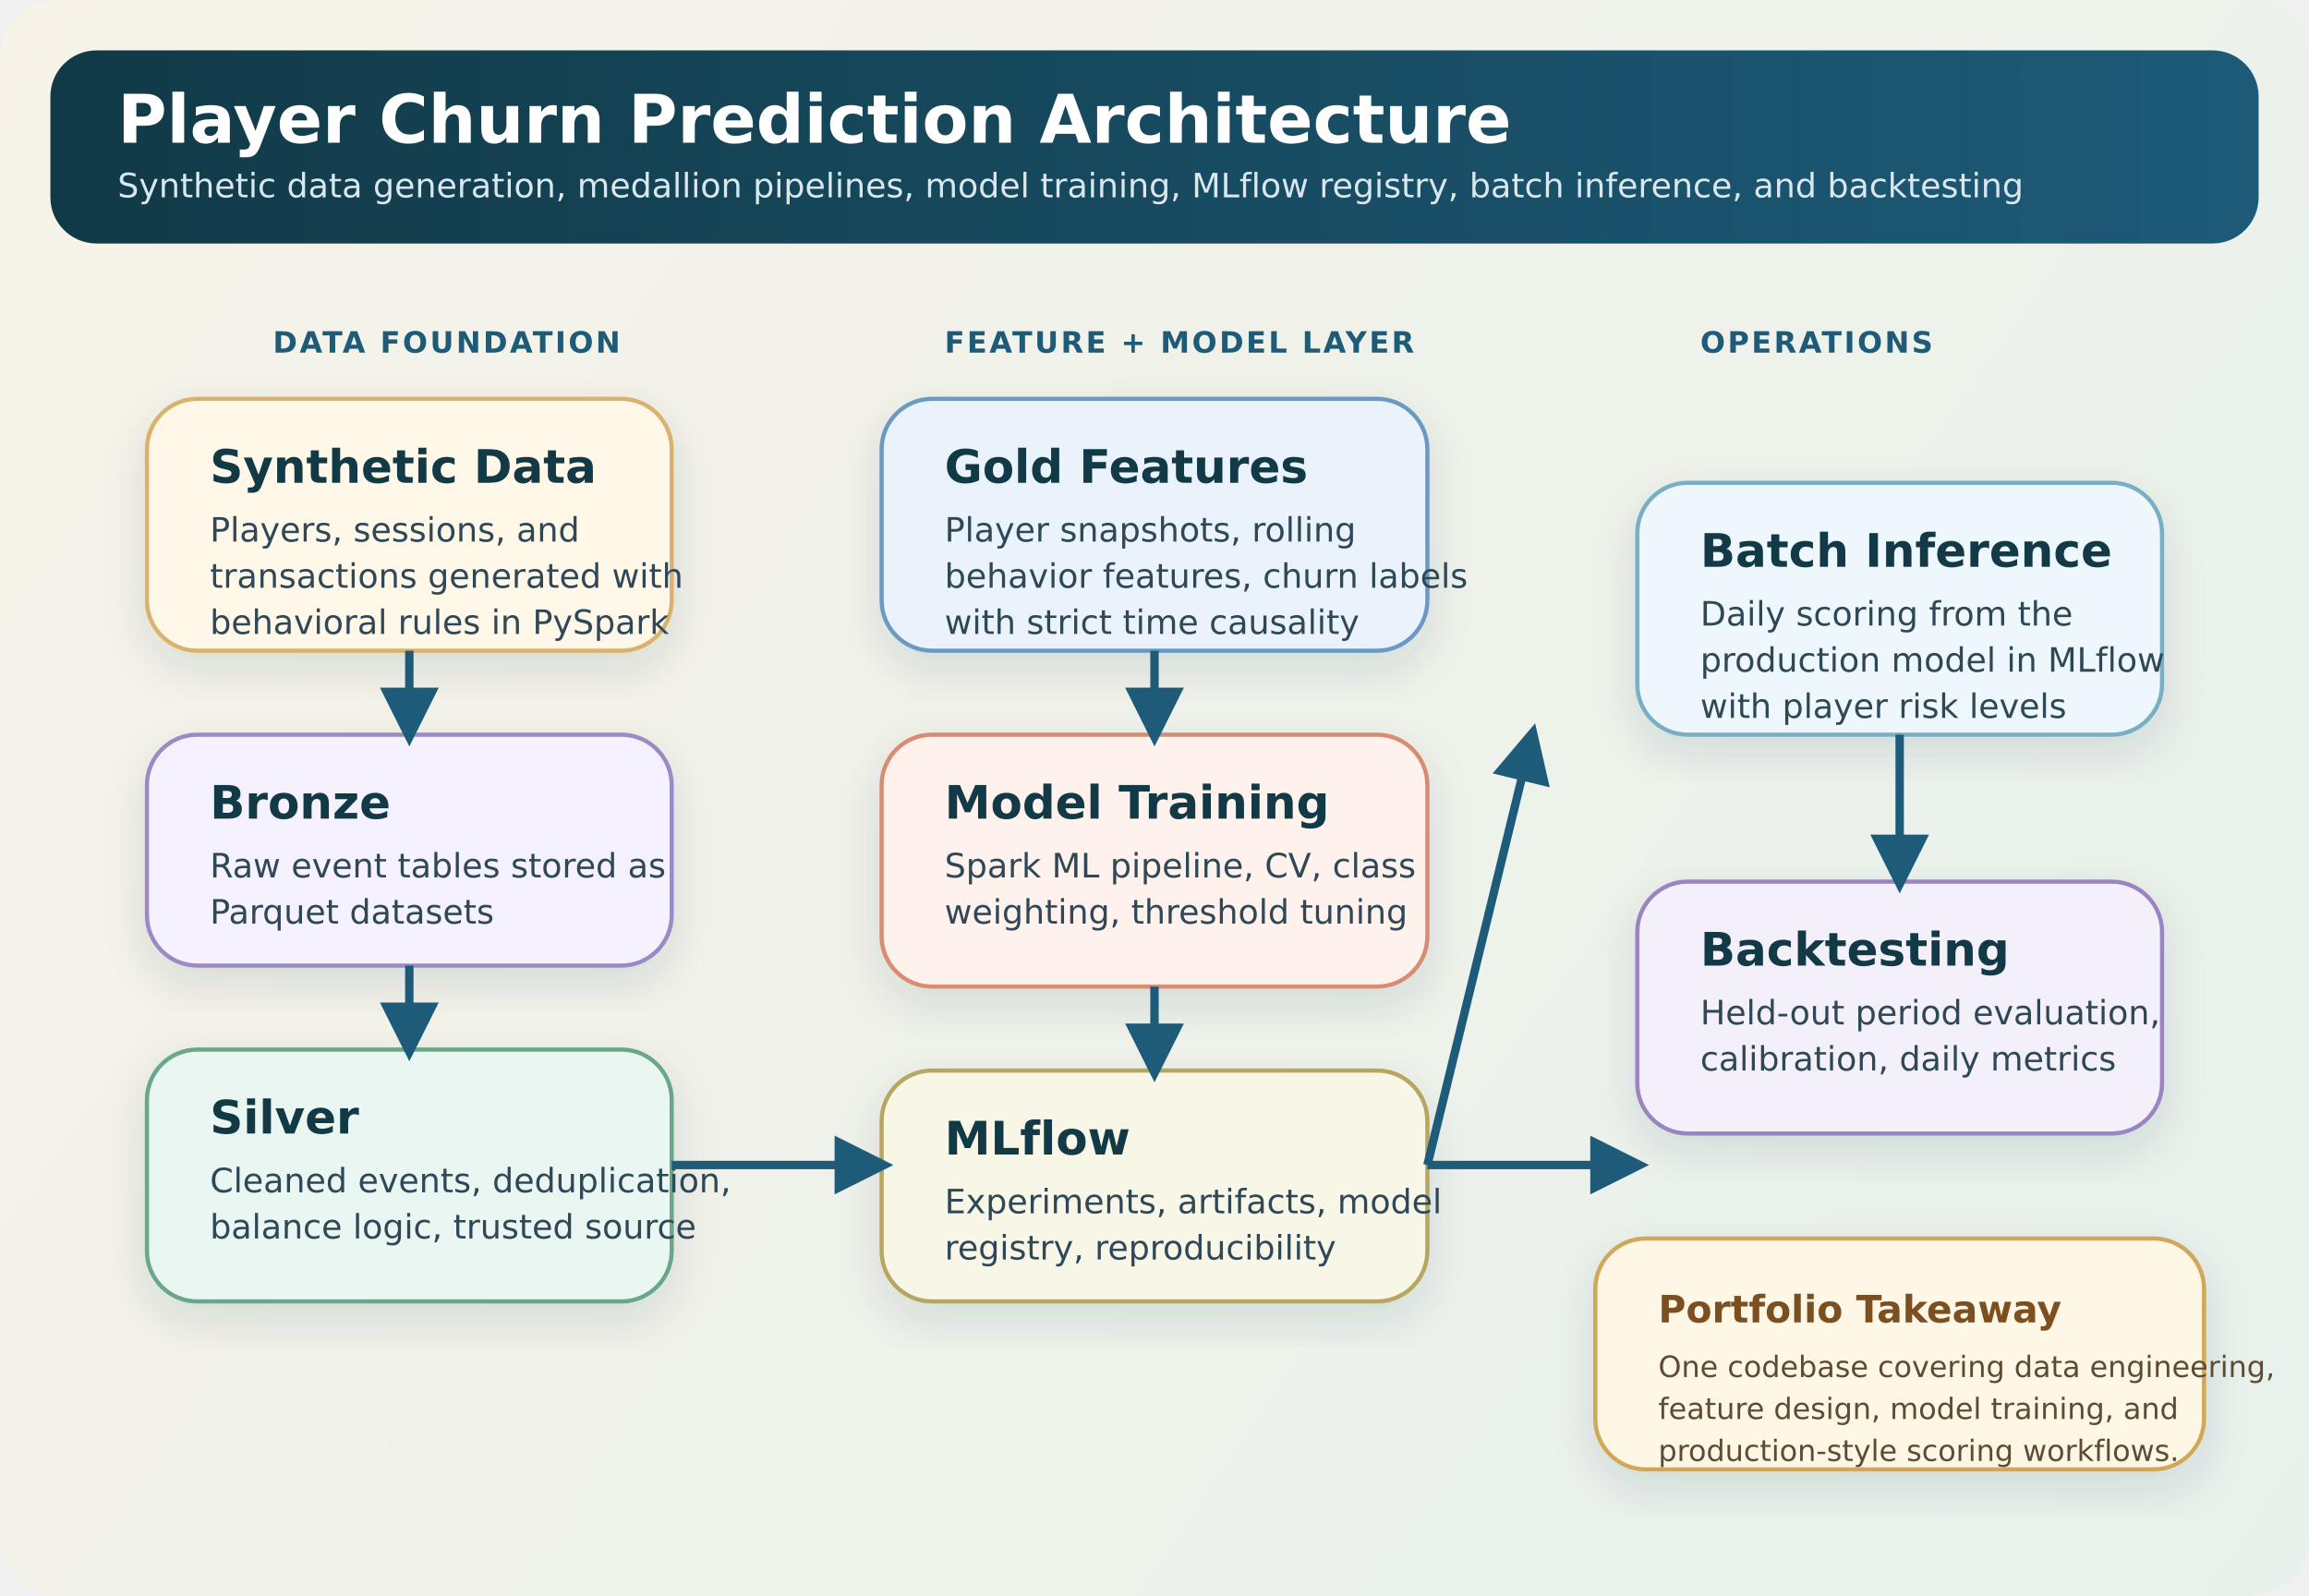
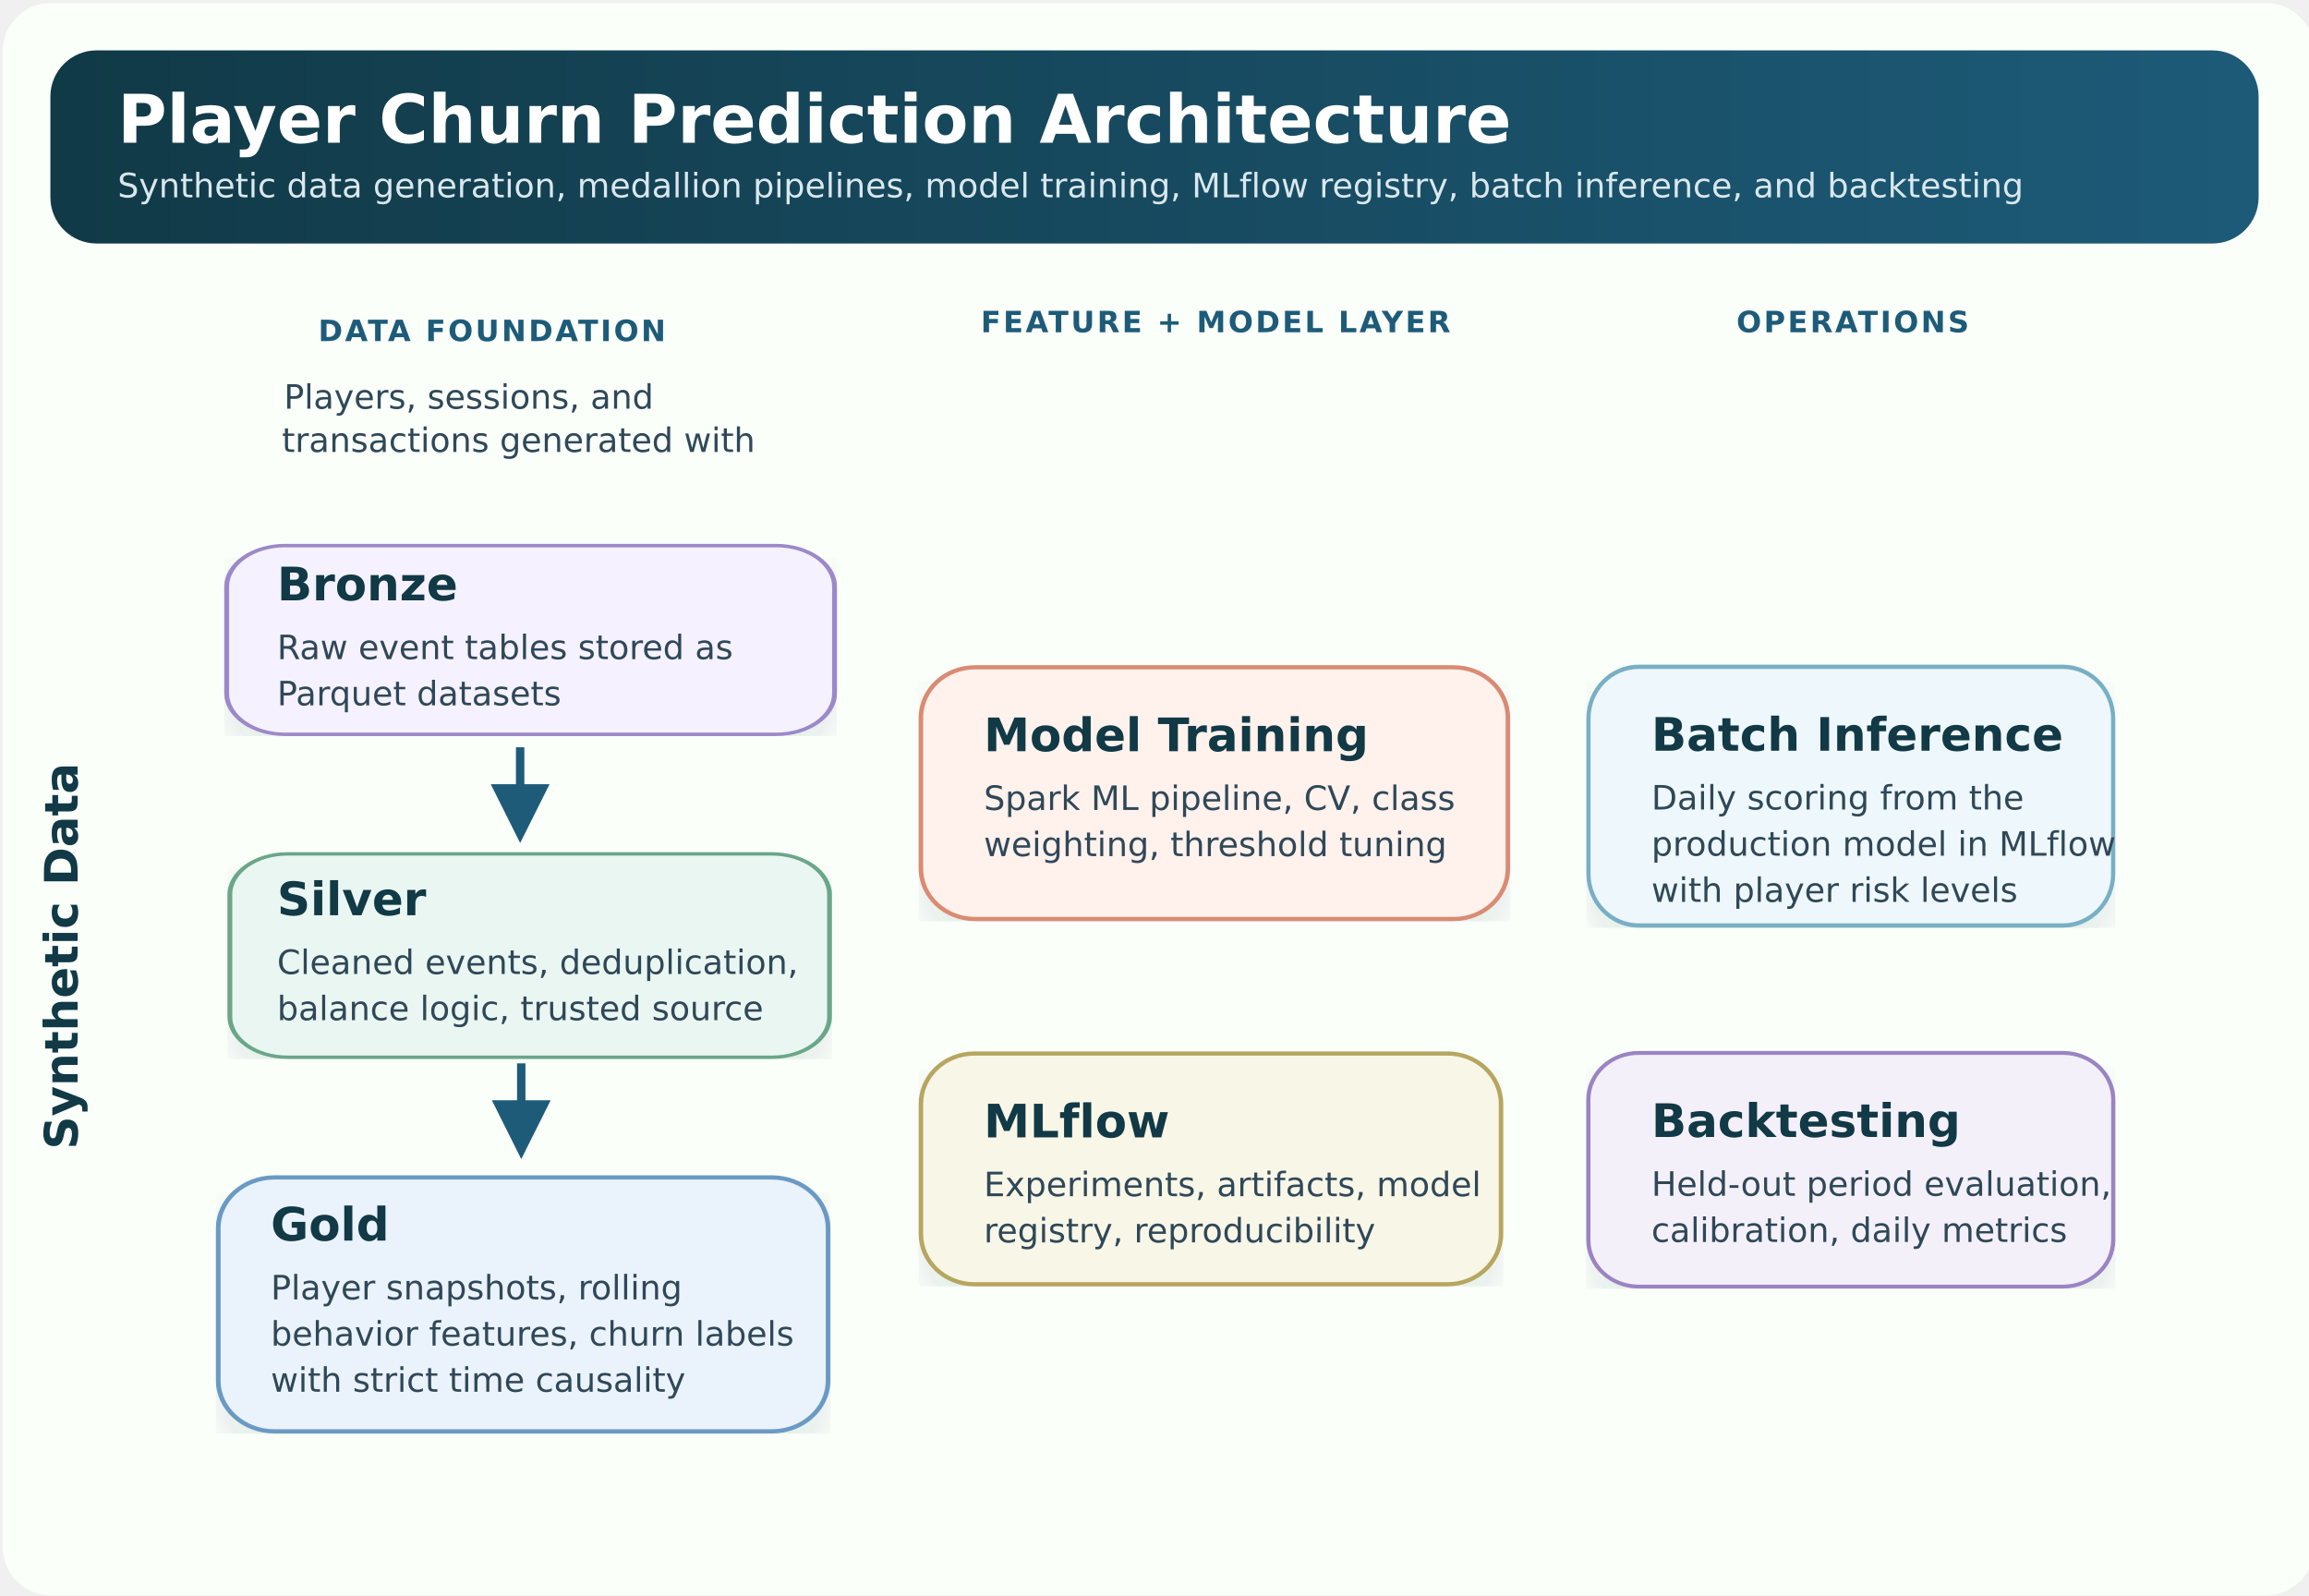
- <svg xmlns="http://www.w3.org/2000/svg" width="1100" height="760" viewBox="0 0 1100 760" fill="none">
-   <defs>
-     <linearGradient id="bg" x1="0" y1="0" x2="1100" y2="760" gradientUnits="userSpaceOnUse">
-       <stop stop-color="#F7F3E8" />
-       <stop offset="1" stop-color="#E7F1EC" />
+ <svg xmlns="http://www.w3.org/2000/svg" xmlns:xlink="http://www.w3.org/1999/xlink" width="1100" height="760" viewBox="0 0 1100 760" fill="none" version="1.1" id="svg47">
+   <defs id="defs4">
+     <linearGradient id="linearGradient8" x1="0" y1="0" x2="1100" y2="0" gradientUnits="userSpaceOnUse">
+       <stop stop-color="#113946" id="stop7" offset="1" style="stop-color:#fafffa;stop-opacity:1;" />
+       <stop offset="1" stop-color="#1D5B79" id="stop8" />
+     </linearGradient>
+     <rect x="651.23" y="459.691" width="1.095" height="21.89" id="rect6" />
+     <rect x="448.746" y="462.975" width="310.839" height="187.16" id="rect4" />
+     <linearGradient id="swatch10">
+       <stop style="stop-color:#6fd5d9;stop-opacity:1;" offset="0" id="stop10" />
+     </linearGradient>
+     <linearGradient id="bg" x1="0" y1="0" x2="1100" y2="760" gradientUnits="userSpaceOnUse" gradientTransform="translate(-7.3297358e-7)">
+       <stop stop-color="#F7F3E8" id="stop1" offset="0" style="stop-color:#fff6e0;stop-opacity:1;" />
+       <stop offset="1" stop-color="#E7F1EC" id="stop2" />
    </linearGradient>
    <linearGradient id="header" x1="0" y1="0" x2="1100" y2="0" gradientUnits="userSpaceOnUse">
-       <stop stop-color="#113946" />
-       <stop offset="1" stop-color="#1D5B79" />
+       <stop stop-color="#113946" id="stop3" />
+       <stop offset="1" stop-color="#1D5B79" id="stop4" />
    </linearGradient>
-     <filter id="shadow" x="-20%" y="-20%" width="140%" height="140%">
+     <filter id="shadow" x="-0.004" y="-0.009" width="1.008" height="1.018">
      <feDropShadow dx="0" dy="8" stdDeviation="10" flood-color="#113946" flood-opacity="0.12" />
    </filter>
    <marker id="arrow" viewBox="0 0 10 10" refX="8" refY="5" markerWidth="7" markerHeight="7" orient="auto-start-reverse">
-       <path d="M 0 0 L 10 5 L 0 10 z" fill="#1D5B79" />
+       <path d="M 0 0 L 10 5 L 0 10 z" fill="#1D5B79" id="path4" />
    </marker>
-     <style>
+     <style id="style4">
      .title { font: 700 32px 'DejaVu Sans', Arial, sans-serif; fill: #FFFFFF; }
      .subtitle { font: 400 16px 'DejaVu Sans', Arial, sans-serif; fill: #D9E8EE; }
      .box-title { font: 700 22px 'DejaVu Sans', Arial, sans-serif; fill: #113946; }
      .box-text { font: 400 16px 'DejaVu Sans', Arial, sans-serif; fill: #2F4858; }
      .note-title { font: 700 18px 'DejaVu Sans', Arial, sans-serif; fill: #7C4F21; }
      .note-text { font: 400 14px 'DejaVu Sans', Arial, sans-serif; fill: #5F4B32; }
      .label { font: 700 14px 'DejaVu Sans', Arial, sans-serif; fill: #1D5B79; letter-spacing: 0.08em; }
    </style>
+     <marker id="arrow-3" viewBox="0 0 10 10" refX="8" refY="5" markerWidth="7" markerHeight="7" orient="auto-start-reverse">
+       <path d="M 0,0 10,5 0,10 Z" fill="#1d5b79" id="path4-6" />
+     </marker>
+     <linearGradient xlink:href="#linearGradient8" id="linearGradient7" gradientUnits="userSpaceOnUse" x1="0" y1="0" x2="1100" y2="0" gradientTransform="matrix(1.046818,0,0,8.245136,-23.85073,-196.4367)" />
  </defs>
-   <rect width="1100" height="760" rx="28" fill="url(#bg)" />
-   <rect x="24" y="24" width="1052" height="92" rx="22" fill="url(#header)" />
-   <text x="56" y="68" class="title">Player Churn Prediction Architecture</text>
-   <text x="56" y="94" class="subtitle">Synthetic data generation, medallion pipelines, model training, MLflow registry, batch inference, and backtesting</text>
-   <text x="130" y="168" class="label">DATA FOUNDATION</text>
-   <text x="450" y="168" class="label">FEATURE + MODEL LAYER</text>
-   <text x="810" y="168" class="label">OPERATIONS</text>
-   <rect x="70" y="190" width="250" height="120" rx="24" fill="#FFF8E8" stroke="#D9B26F" stroke-width="2" filter="url(#shadow)" />
-   <text x="100" y="230" class="box-title">Synthetic Data</text>
-   <text x="100" y="258" class="box-text">Players, sessions, and</text>
-   <text x="100" y="280" class="box-text">transactions generated with</text>
-   <text x="100" y="302" class="box-text">behavioral rules in PySpark</text>
-   <rect x="70" y="350" width="250" height="110" rx="24" fill="#F5F1FF" stroke="#9C89C8" stroke-width="2" filter="url(#shadow)" />
-   <text x="100" y="390" class="box-title">Bronze</text>
-   <text x="100" y="418" class="box-text">Raw event tables stored as</text>
-   <text x="100" y="440" class="box-text">Parquet datasets</text>
-   <rect x="70" y="500" width="250" height="120" rx="24" fill="#EAF6F1" stroke="#6AA68A" stroke-width="2" filter="url(#shadow)" />
-   <text x="100" y="540" class="box-title">Silver</text>
-   <text x="100" y="568" class="box-text">Cleaned events, deduplication,</text>
-   <text x="100" y="590" class="box-text">balance logic, trusted source</text>
-   <rect x="420" y="190" width="260" height="120" rx="24" fill="#EAF2FB" stroke="#6B9AC4" stroke-width="2" filter="url(#shadow)" />
-   <text x="450" y="230" class="box-title">Gold Features</text>
-   <text x="450" y="258" class="box-text">Player snapshots, rolling</text>
-   <text x="450" y="280" class="box-text">behavior features, churn labels</text>
-   <text x="450" y="302" class="box-text">with strict time causality</text>
-   <rect x="420" y="350" width="260" height="120" rx="24" fill="#FFF1EC" stroke="#D98B73" stroke-width="2" filter="url(#shadow)" />
-   <text x="450" y="390" class="box-title">Model Training</text>
-   <text x="450" y="418" class="box-text">Spark ML pipeline, CV, class</text>
-   <text x="450" y="440" class="box-text">weighting, threshold tuning</text>
-   <rect x="420" y="510" width="260" height="110" rx="24" fill="#F8F6E7" stroke="#B6A661" stroke-width="2" filter="url(#shadow)" />
-   <text x="450" y="550" class="box-title">MLflow</text>
-   <text x="450" y="578" class="box-text">Experiments, artifacts, model</text>
-   <text x="450" y="600" class="box-text">registry, reproducibility</text>
-   <rect x="780" y="230" width="250" height="120" rx="24" fill="#EEF7FB" stroke="#79AFC4" stroke-width="2" filter="url(#shadow)" />
-   <text x="810" y="270" class="box-title">Batch Inference</text>
-   <text x="810" y="298" class="box-text">Daily scoring from the</text>
-   <text x="810" y="320" class="box-text">production model in MLflow</text>
-   <text x="810" y="342" class="box-text">with player risk levels</text>
-   <rect x="780" y="420" width="250" height="120" rx="24" fill="#F4F0FA" stroke="#9A84C2" stroke-width="2" filter="url(#shadow)" />
-   <text x="810" y="460" class="box-title">Backtesting</text>
-   <text x="810" y="488" class="box-text">Held-out period evaluation,</text>
-   <text x="810" y="510" class="box-text">calibration, daily metrics</text>
-   <rect x="760" y="590" width="290" height="110" rx="24" fill="#FFF7E6" stroke="#D1A85A" stroke-width="2" filter="url(#shadow)" />
-   <text x="790" y="630" class="note-title">Portfolio Takeaway</text>
-   <text x="790" y="656" class="note-text">One codebase covering data engineering,</text>
-   <text x="790" y="676" class="note-text">feature design, model training, and</text>
-   <text x="790" y="696" class="note-text">production-style scoring workflows.</text>
-   <line x1="195" y1="310" x2="195" y2="350" stroke="#1D5B79" stroke-width="4" marker-end="url(#arrow)" />
-   <line x1="195" y1="460" x2="195" y2="500" stroke="#1D5B79" stroke-width="4" marker-end="url(#arrow)" />
-   <line x1="320" y1="555" x2="420" y2="555" stroke="#1D5B79" stroke-width="4" marker-end="url(#arrow)" />
-   <line x1="550" y1="310" x2="550" y2="350" stroke="#1D5B79" stroke-width="4" marker-end="url(#arrow)" />
-   <line x1="550" y1="470" x2="550" y2="510" stroke="#1D5B79" stroke-width="4" marker-end="url(#arrow)" />
-   <line x1="680" y1="555" x2="780" y2="555" stroke="#1D5B79" stroke-width="4" marker-end="url(#arrow)" />
-   <line x1="680" y1="555" x2="730" y2="350" stroke="#1D5B79" stroke-width="4" marker-end="url(#arrow)" />
-   <line x1="905" y1="350" x2="905" y2="420" stroke="#1D5B79" stroke-width="4" marker-end="url(#arrow)" />
+   <rect x="1.273" y="1.446" width="1101.253" height="758.553" rx="23.03" fill="url(#header)" id="rect5-5" style="fill:url(#linearGradient7);stroke-width:2.938" />
+   <rect x="782.716" y="495.639" width="250" height="120" rx="24" fill="#f4f0fa" stroke="#9a84c2" stroke-width="2" filter="url(#shadow)" id="rect33" transform="matrix(1.000293,0,0,0.9277529,-26.26621,41.7653)" />
+   <text x="786.716" y="541.639" class="box-title" id="text34" style="font-style:normal;font-variant:normal;font-weight:700;font-stretch:normal;font-size:22px;line-height:normal;font-family:'DejaVu Sans', Arial, sans-serif">Backtesting</text>
+   <text x="786.716" y="569.639" class="box-text" id="text35" style="font-style:normal;font-variant:normal;font-weight:400;font-stretch:normal;font-size:16px;line-height:normal;font-family:'DejaVu Sans', Arial, sans-serif">Held-out period evaluation,</text>
+   <text x="786.716" y="591.639" class="box-text" id="text36" style="font-style:normal;font-variant:normal;font-weight:400;font-stretch:normal;font-size:16px;line-height:normal;font-family:'DejaVu Sans', Arial, sans-serif">calibration, daily metrics</text>
+   <rect x="24" y="24" width="1052" height="92" rx="22" fill="url(#header)" id="rect5" />
+   <text x="56" y="68" class="title" id="text5">Player Churn Prediction Architecture</text>
+   <text x="56" y="94" class="subtitle" id="text6">Synthetic data generation, medallion pipelines, model training, MLflow registry, batch inference, and backtesting</text>
+   <text x="151.631" y="162.497" class="label" id="text7" style="font-style:normal;font-variant:normal;font-weight:700;font-stretch:normal;font-size:14px;line-height:normal;font-family:'DejaVu Sans', Arial, sans-serif">DATA FOUNDATION</text>
+   <text x="467.253" y="158.268" class="label" id="text8" style="font-style:normal;font-variant:normal;font-weight:700;font-stretch:normal;font-size:14px;line-height:normal;font-family:'DejaVu Sans', Arial, sans-serif">FEATURE + MODEL LAYER</text>
+   <text x="827.253" y="158.268" class="label" id="text9" style="font-style:normal;font-variant:normal;font-weight:700;font-stretch:normal;font-size:14px;line-height:normal;font-family:'DejaVu Sans', Arial, sans-serif">OPERATIONS</text>
+   <text x="-547.58" y="36.967" class="box-title" id="text10" style="font-style:normal;font-variant:normal;font-weight:700;font-stretch:normal;font-size:22px;line-height:normal;font-family:'DejaVu Sans', Arial, sans-serif" transform="rotate(-90)">Synthetic Data</text>
+   <text x="135.25" y="194.692" class="box-text" id="text11" style="font-style:normal;font-variant:normal;font-weight:400;font-stretch:normal;font-size:16px;line-height:normal;font-family:'DejaVu Sans', Arial, sans-serif">Players, sessions, and</text>
+   <text x="134.279" y="215.298" class="box-text" id="text12" style="font-style:normal;font-variant:normal;font-weight:400;font-stretch:normal;font-size:16px;line-height:normal;font-family:'DejaVu Sans', Arial, sans-serif">transactions generated with</text>
+   <text x="135.25" y="274.692" class="box-text" id="text13" style="font-style:normal;font-variant:normal;font-weight:400;font-stretch:normal;font-size:16px;line-height:normal;font-family:'DejaVu Sans', Arial, sans-serif">behavioral rules in PySpark</text>
+   <rect x="70" y="350" width="250" height="110" rx="24" fill="#f5f1ff" stroke="#9c89c8" stroke-width="2" filter="url(#shadow)" id="rect13" transform="matrix(1.158352,0,0,0.8173749,26.9002,-26.16719)" style="stroke-width:2;stroke-dasharray:none" />
+   <text x="132" y="286" class="box-title" id="text14" style="font-style:normal;font-variant:normal;font-weight:700;font-stretch:normal;font-size:22px;line-height:normal;font-family:'DejaVu Sans', Arial, sans-serif">Bronze</text>
+   <text x="132" y="314" class="box-text" id="text15" style="font-style:normal;font-variant:normal;font-weight:400;font-stretch:normal;font-size:16px;line-height:normal;font-family:'DejaVu Sans', Arial, sans-serif">Raw event tables stored as</text>
+   <text x="132" y="336" class="box-text" id="text16" style="font-style:normal;font-variant:normal;font-weight:400;font-stretch:normal;font-size:16px;line-height:normal;font-family:'DejaVu Sans', Arial, sans-serif">Parquet datasets</text>
+   <rect x="70" y="500" width="250" height="120" rx="24" fill="#eaf6f1" stroke="#6aa68a" stroke-width="2" filter="url(#shadow)" id="rect16" transform="matrix(1.142719,0,0,0.8072435,29.51801,3.16969)" />
+   <text x="132" y="436" class="box-title" id="text17" style="font-style:normal;font-variant:normal;font-weight:700;font-stretch:normal;font-size:22px;line-height:normal;font-family:'DejaVu Sans', Arial, sans-serif">Silver</text>
+   <text x="132" y="464" class="box-text" id="text18" style="font-style:normal;font-variant:normal;font-weight:400;font-stretch:normal;font-size:16px;line-height:normal;font-family:'DejaVu Sans', Arial, sans-serif">Cleaned events, deduplication,</text>
+   <text x="132" y="486" class="box-text" id="text19" style="font-style:normal;font-variant:normal;font-weight:400;font-stretch:normal;font-size:16px;line-height:normal;font-family:'DejaVu Sans', Arial, sans-serif">balance logic, trusted source</text>
+   <rect x="131.003" y="541.006" width="260" height="120" rx="24" fill="#eaf2fb" stroke="#6b9ac4" stroke-width="2" filter="url(#shadow)" id="rect19" transform="matrix(1.117362,0,0,1.008167,-42.40317,15.48917)" />
+   <text x="129.003" y="591.006" class="box-title" id="text20" style="font-style:normal;font-variant:normal;font-weight:700;font-stretch:normal;font-size:22px;line-height:normal;font-family:'DejaVu Sans', Arial, sans-serif">Gold</text>
+   <text x="129.003" y="619.006" class="box-text" id="text21" style="font-style:normal;font-variant:normal;font-weight:400;font-stretch:normal;font-size:16px;line-height:normal;font-family:'DejaVu Sans', Arial, sans-serif">Player snapshots, rolling</text>
+   <text x="129.003" y="641.006" class="box-text" id="text22" style="font-style:normal;font-variant:normal;font-weight:400;font-stretch:normal;font-size:16px;line-height:normal;font-family:'DejaVu Sans', Arial, sans-serif">behavior features, churn labels</text>
+   <text x="129.003" y="663.006" class="box-text" id="text23" style="font-style:normal;font-variant:normal;font-weight:400;font-stretch:normal;font-size:16px;line-height:normal;font-family:'DejaVu Sans', Arial, sans-serif">with strict time causality</text>
+   <rect x="464.686" y="317.851" width="260" height="120" rx="24" fill="#fff1ec" stroke="#d98b73" stroke-width="2" filter="url(#shadow)" id="rect23" transform="matrix(1.075468,0,0,0.9993878,-61.02892,0.2313077)" />
+   <text x="468.686" y="357.851" class="box-title" id="text24" style="font-style:normal;font-variant:normal;font-weight:700;font-stretch:normal;font-size:22px;line-height:normal;font-family:'DejaVu Sans', Arial, sans-serif">Model Training</text>
+   <text x="468.686" y="385.851" class="box-text" id="text25" style="font-style:normal;font-variant:normal;font-weight:400;font-stretch:normal;font-size:16px;line-height:normal;font-family:'DejaVu Sans', Arial, sans-serif">Spark ML pipeline, CV, class</text>
+   <text x="468.686" y="407.851" class="box-text" id="text26" style="font-style:normal;font-variant:normal;font-weight:400;font-stretch:normal;font-size:16px;line-height:normal;font-family:'DejaVu Sans', Arial, sans-serif">weighting, threshold tuning</text>
+   <rect x="464.686" y="495.851" width="260" height="110" rx="24" fill="#f8f6e7" stroke="#b6a661" stroke-width="2" filter="url(#shadow)" id="rect26" transform="matrix(1.062889,0,0,0.9994422,-55.19045,6.30725)" />
+   <text x="468.686" y="541.851" class="box-title" id="text27" style="font-style:normal;font-variant:normal;font-weight:700;font-stretch:normal;font-size:22px;line-height:normal;font-family:'DejaVu Sans', Arial, sans-serif">MLflow</text>
+   <text x="468.686" y="569.851" class="box-text" id="text28" style="font-style:normal;font-variant:normal;font-weight:400;font-stretch:normal;font-size:16px;line-height:normal;font-family:'DejaVu Sans', Arial, sans-serif">Experiments, artifacts, model</text>
+   <text x="468.686" y="591.851" class="box-text" id="text29" style="font-style:normal;font-variant:normal;font-weight:400;font-stretch:normal;font-size:16px;line-height:normal;font-family:'DejaVu Sans', Arial, sans-serif">registry, reproducibility</text>
+   <rect x="782.716" y="317.639" width="250" height="120" rx="24" fill="#eef7fb" stroke="#79afc4" stroke-width="2" filter="url(#shadow)" id="rect29" transform="matrix(0.9998928,0,0,1.027098,-25.90266,-8.591654)" />
+   <text x="786.716" y="357.639" class="box-title" id="text30" style="font-style:normal;font-variant:normal;font-weight:700;font-stretch:normal;font-size:22px;line-height:normal;font-family:'DejaVu Sans', Arial, sans-serif">Batch Inference</text>
+   <text x="786.716" y="385.639" class="box-text" id="text31" style="font-style:normal;font-variant:normal;font-weight:400;font-stretch:normal;font-size:16px;line-height:normal;font-family:'DejaVu Sans', Arial, sans-serif">Daily scoring from the</text>
+   <text x="786.716" y="407.639" class="box-text" id="text32" style="font-style:normal;font-variant:normal;font-weight:400;font-stretch:normal;font-size:16px;line-height:normal;font-family:'DejaVu Sans', Arial, sans-serif">production model in MLflow</text>
+   <text x="786.716" y="429.639" class="box-text" id="text33" style="font-style:normal;font-variant:normal;font-weight:400;font-stretch:normal;font-size:16px;line-height:normal;font-family:'DejaVu Sans', Arial, sans-serif">with player risk levels</text>
+   <line x1="248.323" y1="506.571" x2="248.323" y2="546.571" stroke="#1d5b79" stroke-width="4" marker-end="url(#arrow)" id="line40" />
+   <line x1="247.796" y1="356" x2="247.796" y2="396" stroke="#1d5b79" stroke-width="4" marker-end="url(#arrow)" id="line41" />
+   <rect style="opacity:0;fill:#6f4d00;fill-opacity:0;stroke:#d9946f;stroke-width:2.01;stroke-linejoin:miter;stroke-dasharray:none;paint-order:stroke fill markers" id="rect1" width="152.136" height="270.342" x="81.969" y="310.918" />
+   <rect style="opacity:0;fill:#6f4d00;fill-opacity:0;stroke:#d9946f;stroke-width:2.01;stroke-linejoin:miter;stroke-dasharray:none;paint-order:stroke fill markers" id="rect2" width="345.863" height="311.933" x="31.741" y="314.122" />
+   <rect style="opacity:0;fill:#6f4d00;fill-opacity:0;stroke:#d9946f;stroke-width:2.01;stroke-linejoin:miter;stroke-dasharray:none;paint-order:stroke fill markers" id="rect3" width="348.052" height="316.311" x="29.552" y="345.863" />
+   <text xml:space="preserve" id="text3" style="writing-mode:lr-tb;direction:ltr;white-space:pre;shape-inside:url(#rect4);display:inline;opacity:0;fill:#6f4d00;fill-opacity:0;stroke:#d9946f;stroke-width:2.01;stroke-linejoin:miter;stroke-dasharray:none;paint-order:stroke fill markers" />
+   <text xml:space="preserve" id="text4" style="writing-mode:lr-tb;direction:ltr;white-space:pre;shape-inside:url(#rect6);display:inline;opacity:0;fill:#6f4d00;fill-opacity:0;stroke:#d9946f;stroke-width:2.01;stroke-linejoin:miter;stroke-dasharray:none;paint-order:stroke fill markers" />
+   <rect x="464.686" y="317.851" width="260" height="120" rx="24" fill="#fff1ec" stroke="#d98b73" stroke-width="2" filter="url(#shadow)" id="rect7" transform="matrix(4.977325,-0.02787081,-0.05055908,6.240297,-2407.685,-1960.184)" style="display:none;opacity:1;mix-blend-mode:normal;fill:#ffffff;fill-opacity:0.527;stroke:#ffffff;stroke-width:1.982;stroke-miterlimit:0;stroke-dasharray:none;stroke-opacity:0" />
+   <path style="opacity:0;fill:#6f4d00;fill-opacity:0;stroke:#d9946f;stroke-width:2.01;stroke-linejoin:miter;stroke-dasharray:none;paint-order:stroke fill markers" d="m 50.347,226.562 229.846,-51.442 -9.851,20.796 -26.268,-32.835 72.237,7.662 12.04,68.954" id="path6" />
</svg>
